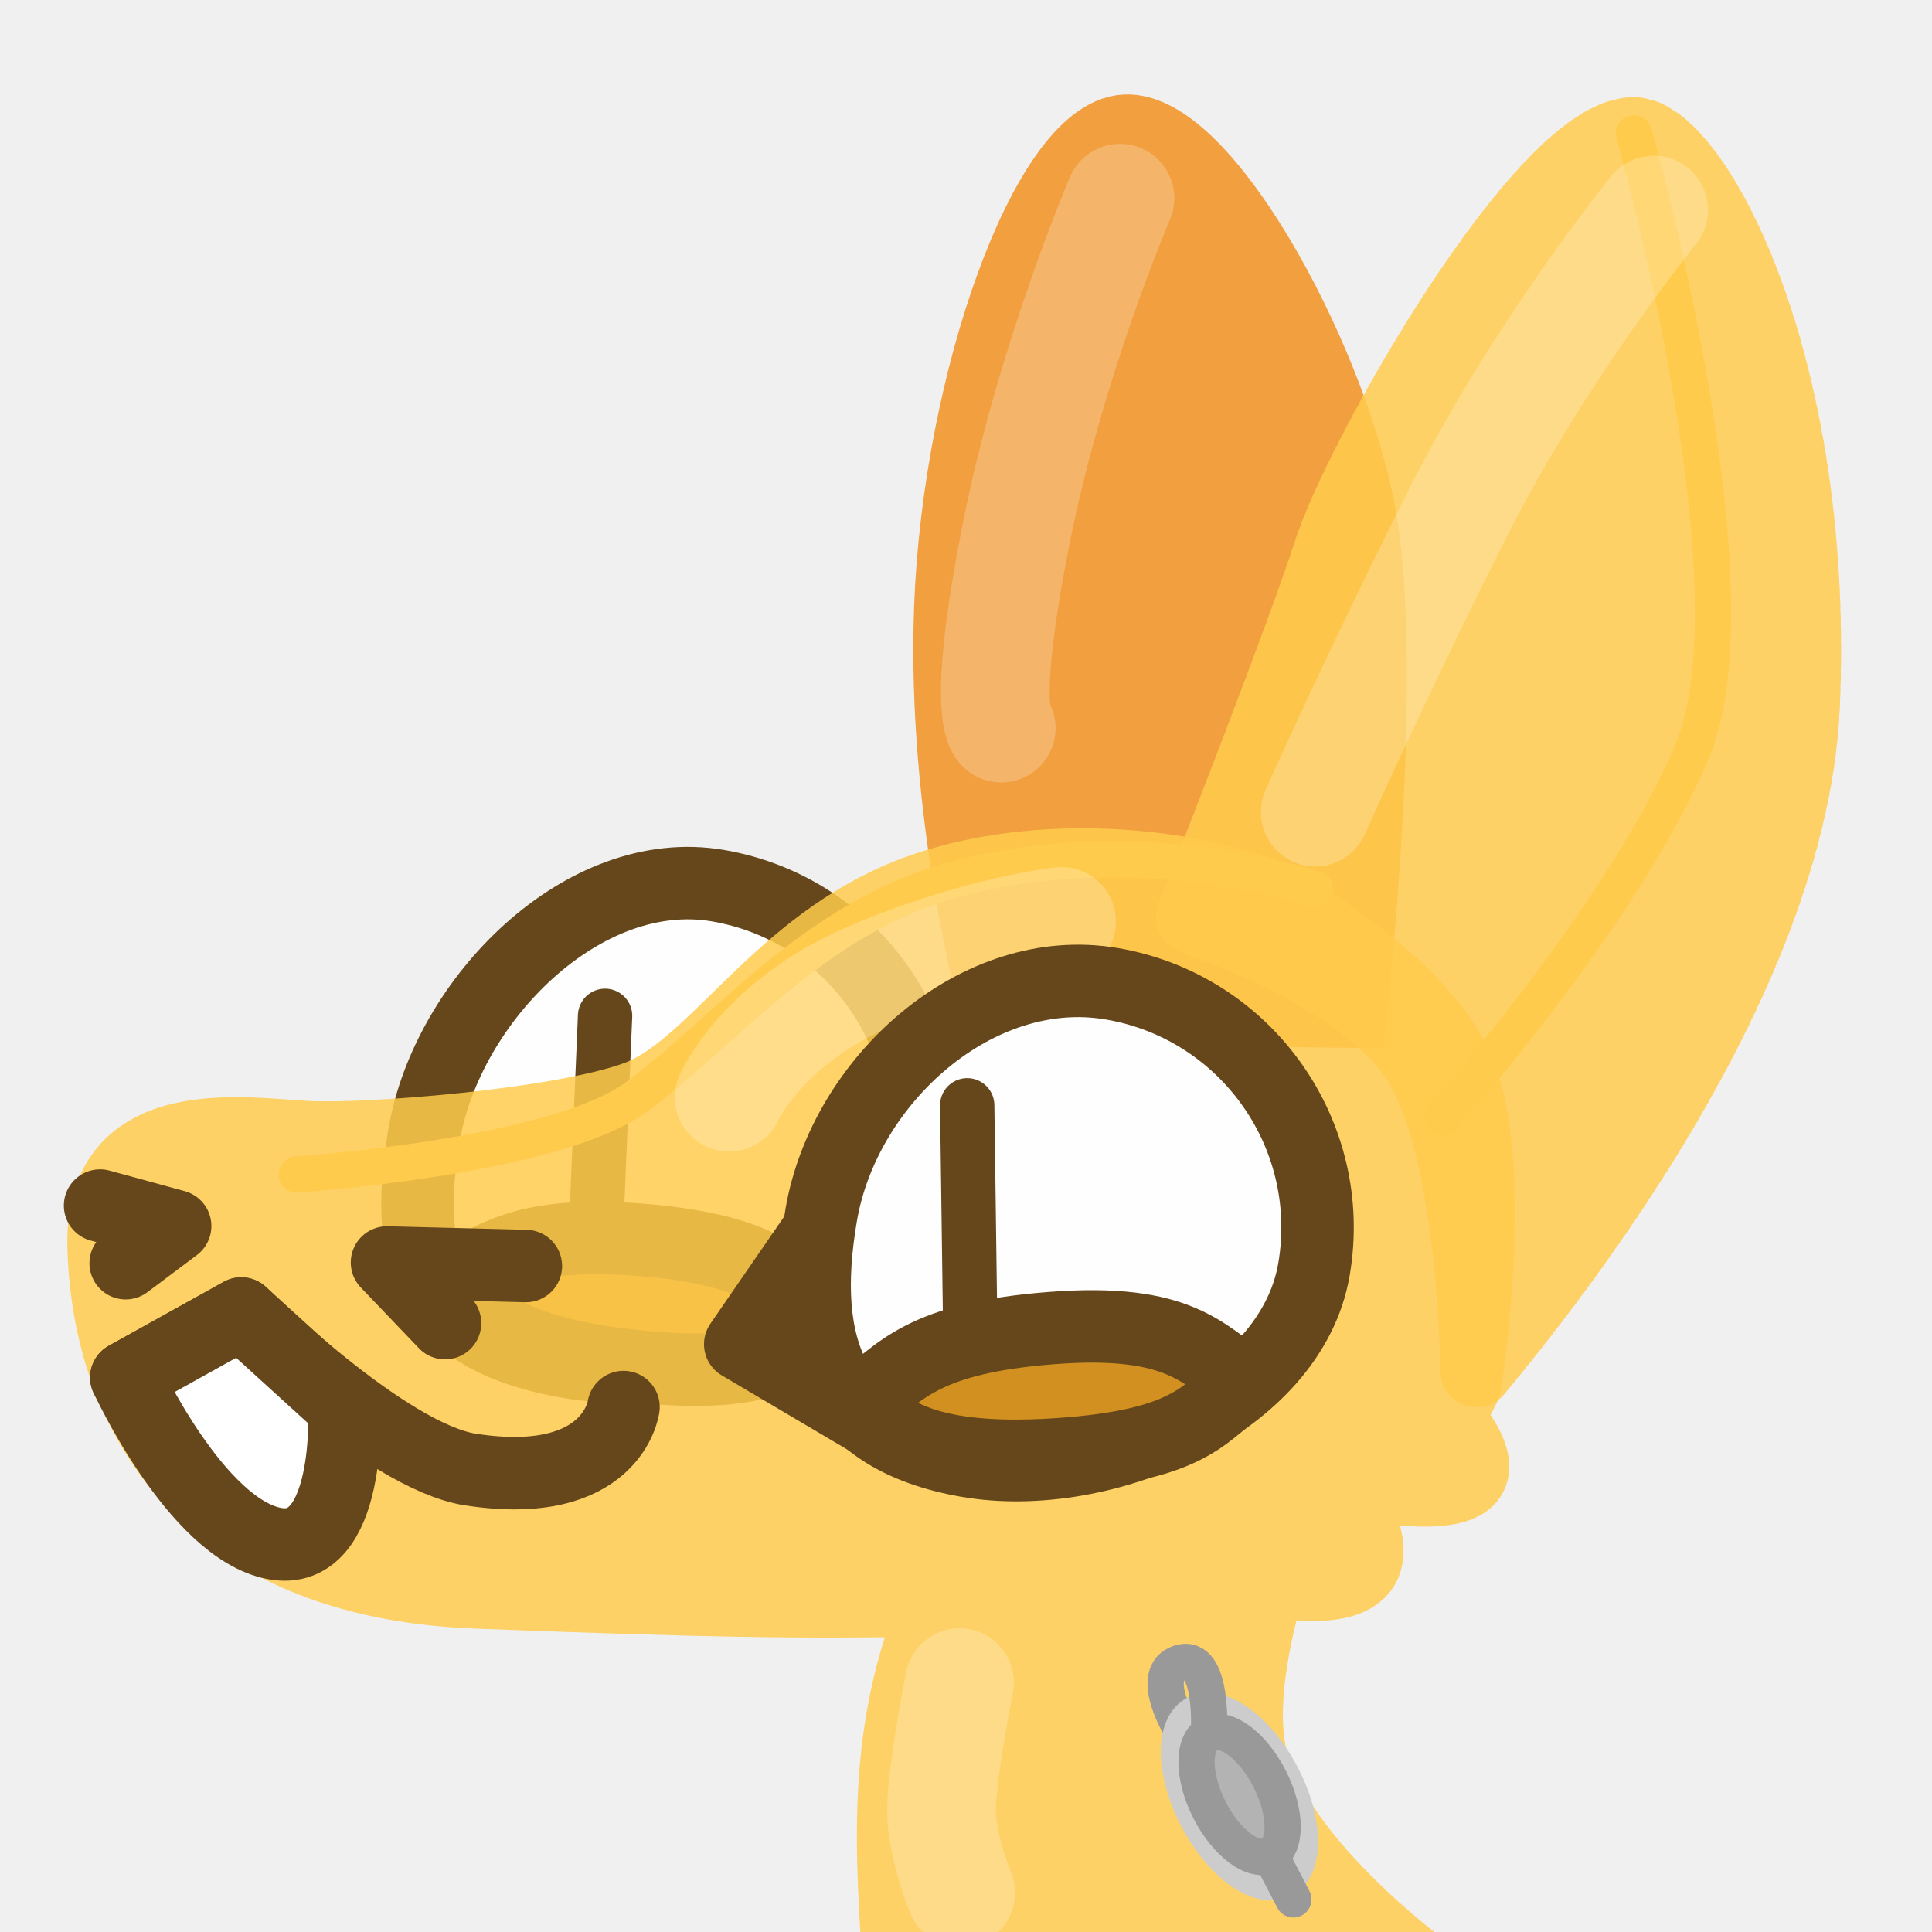
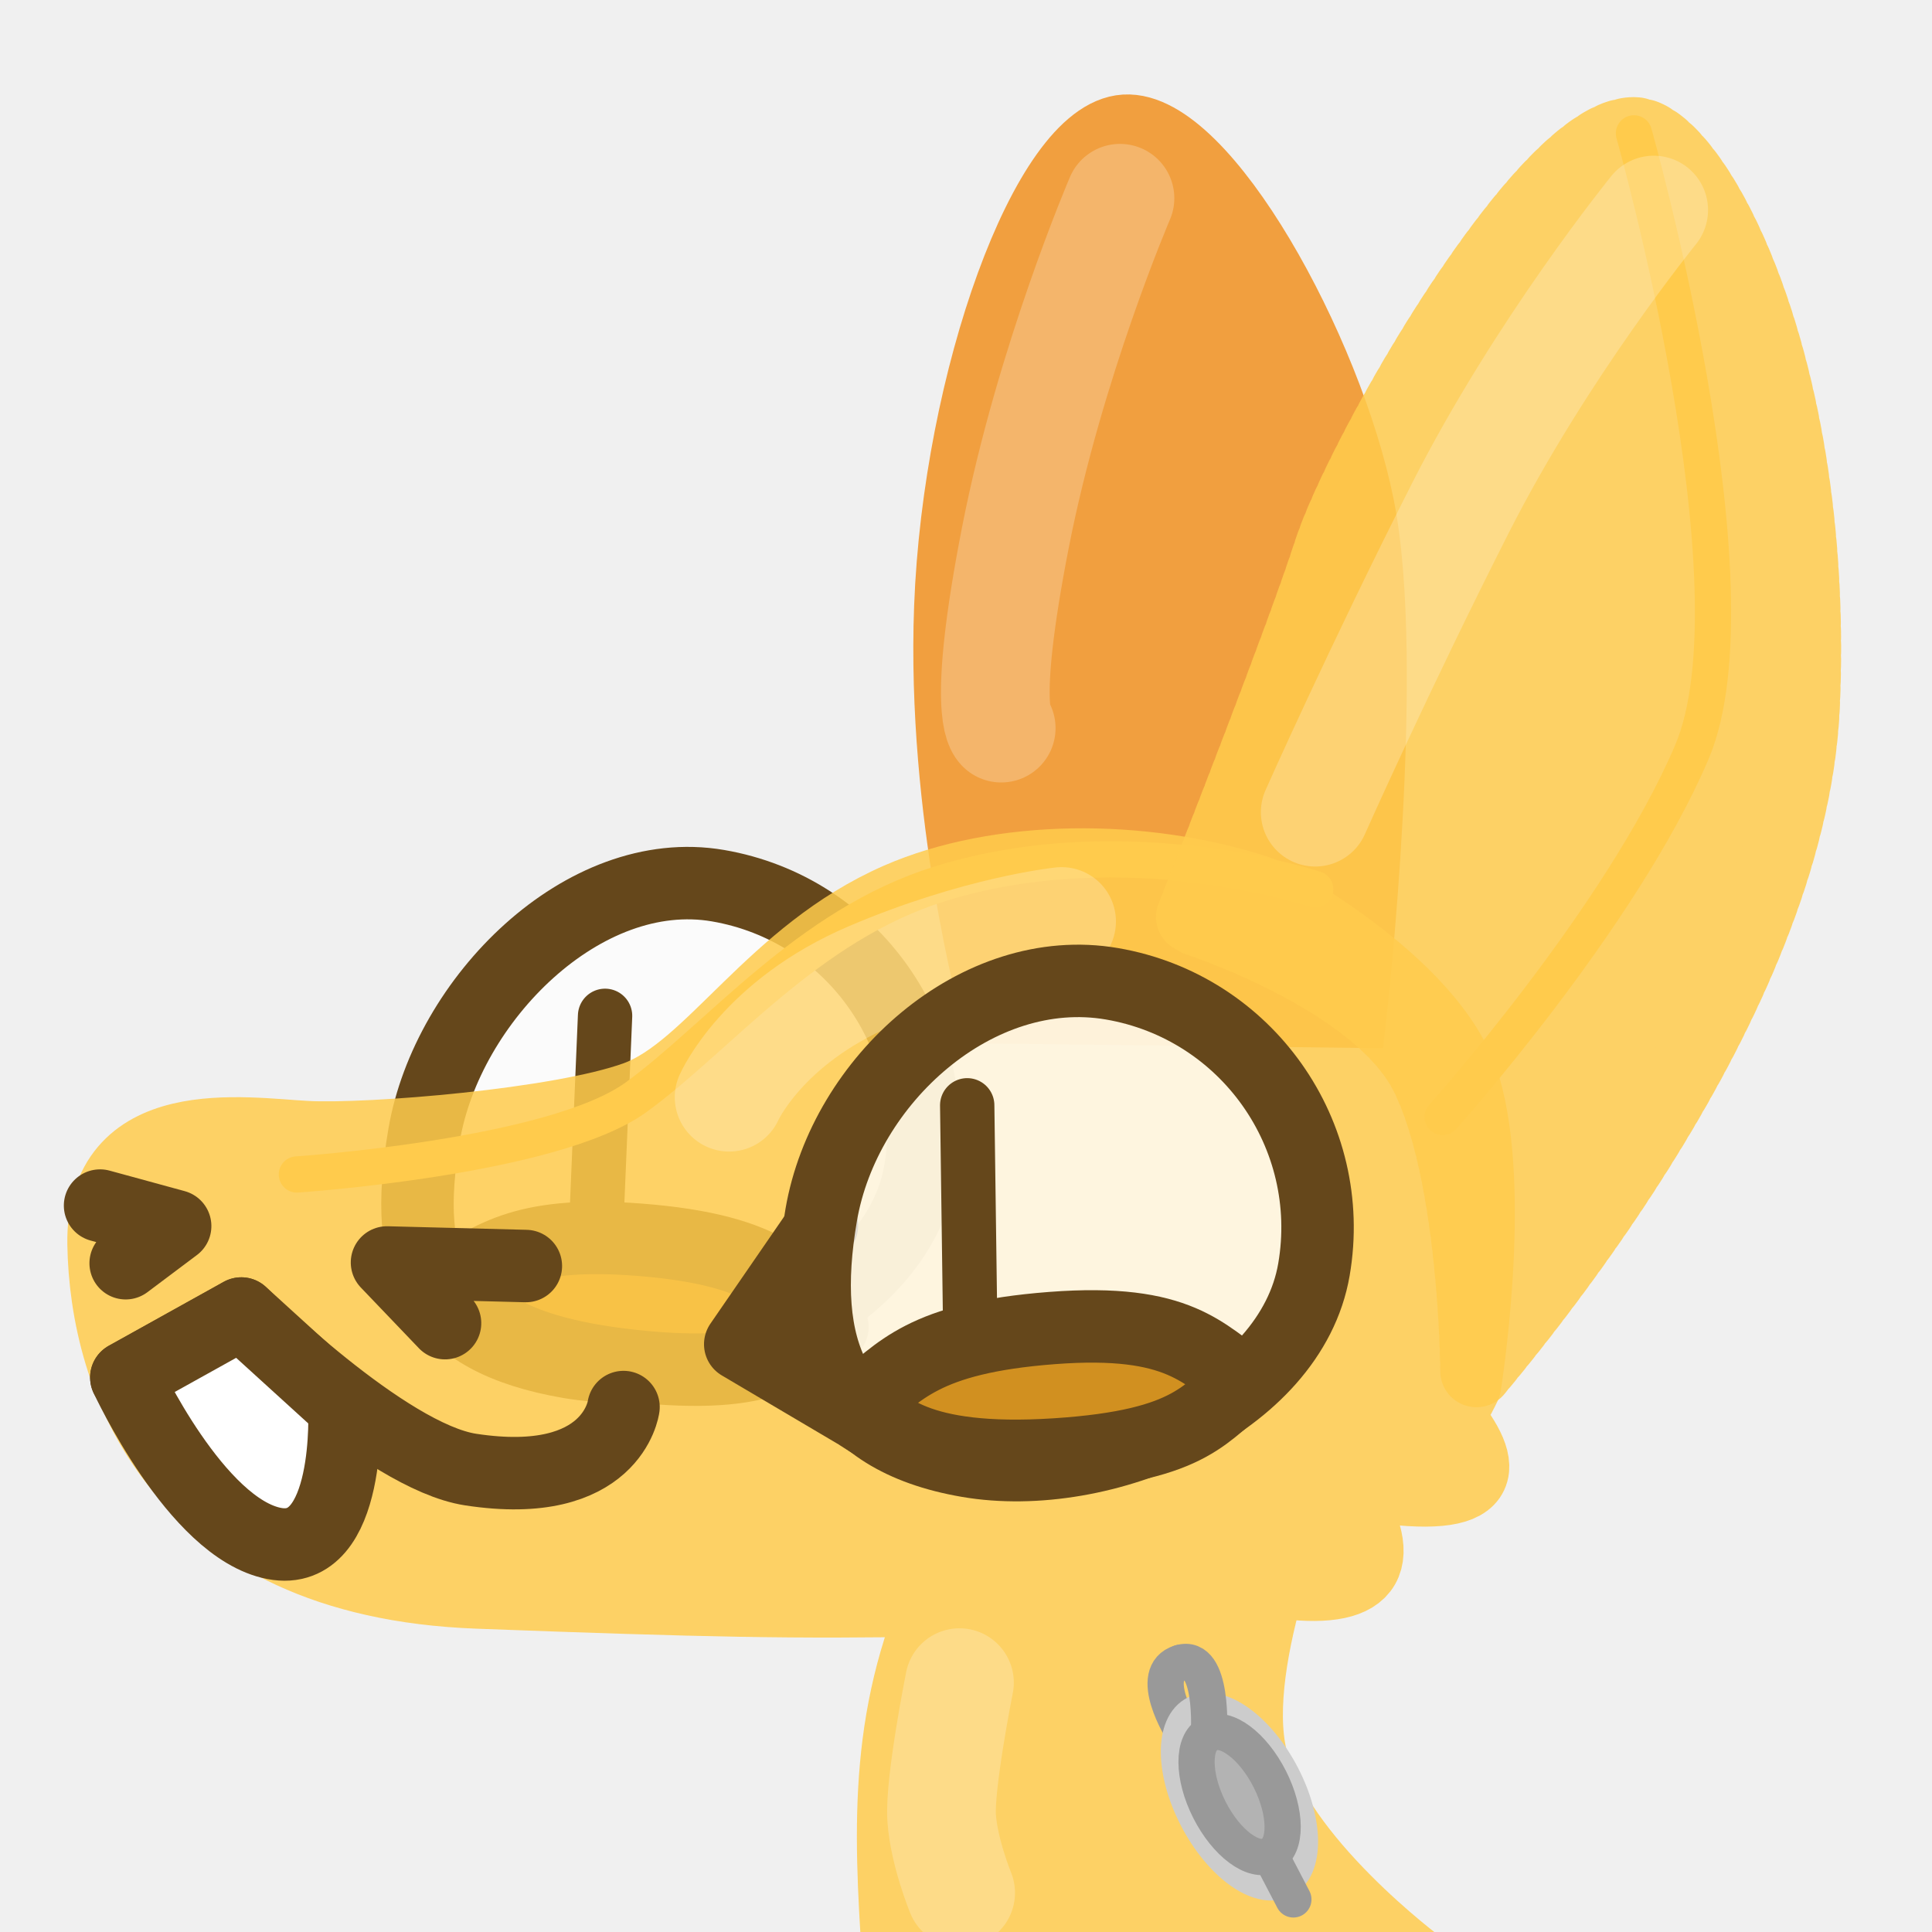
<svg xmlns="http://www.w3.org/2000/svg" version="1.1" id="svg824" width="1706.667" height="1706.667" viewBox="0 0 1706.667 1706.667">
  <defs id="defs828" />
  <g id="layer1" style="display:inline">
    <path style="display:none;opacity:0.85;fill:#123456;stroke:#123456;stroke-width:64;stroke-linecap:round;stroke-linejoin:round;-inkscape-stroke:none;paint-order:fill markers stroke;stop-color:#000000" d="m 1428.541,863 c 70.798,131.454 54.872,241.123 68.196,403.926 -29.438,-19.135 -55.932,-14.719 -79.483,13.247 91.022,54.7 58.514,175.917 81.69,267.15 l -99.353,6.624 c 66.759,58.919 81.773,128.186 90.522,198.706 l -494.507,2.208 c -24.38,-41.481 23.115,-208.563 66.236,-227.044 0,0 3.379,-20.015 -75.353,-9.455 23.62,-203.214 70.224,-481.238 178.601,-658.052 58.426,-0.328 187.205,2.375 263.451,2.69 z" id="path3091" />
    <g id="g12988" transform="rotate(9.746961,884.2754,1159.381)">
      <g id="g12997">
-         <path id="path1915-9" style="display:inline;fill:#fefefe;stroke:#65471b;stroke-width:64;stroke-linecap:round;stroke-linejoin:round;paint-order:fill markers stroke;stop-color:#000000" d="m 792.618,1048.728 c 10e-6,120.717 -155.86,218.577 -276.577,218.577 -120.717,0 -160.577,-55.86 -160.577,-176.577 0,-120.717 97.86,-260.577 218.577,-260.577 120.717,0 218.577,97.86 218.577,218.577 z" />
+         <path id="path1915-9" style="display:inline;fill:#fefefe;stroke:#65471b;stroke-width:64;stroke-linecap:round;stroke-linejoin:round;paint-order:fill markers stroke;stop-color:#000000;fill-opacity:0.798" d="m 792.618,1048.728 c 10e-6,120.717 -155.86,218.577 -276.577,218.577 -120.717,0 -160.577,-55.86 -160.577,-176.577 0,-120.717 97.86,-260.577 218.577,-260.577 120.717,0 218.577,97.86 218.577,218.577 z" />
        <path style="opacity:1;fill:#ffffff;fill-opacity:1;stroke:#65471b;stroke-width:48;stroke-linecap:round;stroke-linejoin:round;stroke-miterlimit:4;stroke-dasharray:none;stroke-dashoffset:0;stroke-opacity:1;paint-order:fill markers stroke;stop-color:#000000" d="M 495.187,960.35 516.391,1125.053" id="path2372" />
        <path id="path1280-3" style="display:inline;fill:#d19020;stroke:#65471b;stroke-width:64;stroke-linecap:round;stroke-linejoin:round;paint-order:fill markers stroke;stop-color:#000000" d="m 568.675,1149.288 c -114.252,8.785 -134.384,38.913 -169.967,67.139 22.44,18.935 49.056,52.5 173.344,44.533 124.288,-7.967 132.284,-39.412 167.576,-63.658 -37.127,-24.067 -56.701,-56.799 -170.953,-48.014 z" />
      </g>
      <path style="opacity:0.85;fill:#f19020;fill-opacity:1;stroke:#f19020;stroke-width:64;stroke-linecap:round;stroke-miterlimit:4;stroke-dasharray:none;stroke-dashoffset:0;stroke-opacity:1;paint-order:fill markers stroke;stop-color:#000000" d="m 834.171,894.549 c 0,0 -75.393,-160.403 -99.507,-341.537 -26.528,-199.265 14.089,-425.401 80.873,-441.019 66.784,-15.618 208.006,160.036 259.205,292.512 51.199,132.475 69.033,440.632 69.033,440.632 z" id="path1640" />
      <path style="display:inline;fill:none;stroke:#ffffff;stroke-width:96;stroke-linecap:round;stroke-linejoin:round;stroke-dasharray:none;stroke-opacity:0.227" d="m 884.445,643.205 c 0,0 -17.868,-12.844 12.495,-168.212 30.406,-155.59 92.414,-299.877 92.414,-299.877" id="path7-4" transform="rotate(-9.746961,884.2754,1159.381)" />
      <path id="path3340" style="display:inline;opacity:0.85;fill:#ffcb4c;fill-opacity:1;stroke:#ffcb4c;stroke-width:64;stroke-linecap:round;stroke-linejoin:round;stroke-miterlimit:4;stroke-dasharray:none;stroke-dashoffset:0;stroke-opacity:1;paint-order:fill markers stroke;stop-color:#000000" d="m 947.312,763.762 c -55.712,0.953 -109.635,10.97 -153.77,30.299 -111.109,48.662 -164.813,150.906 -231.721,175.256 -66.908,24.35 -235.032,38.031 -290.553,35.215 -55.521,-2.817 -181.727,-24.494 -179.777,94.57 1.949,119.064 63.129,297.589 330.227,307.627 202.983,7.629 281.032,9.137 406.156,6.912 -49.053,115.161 -40.937,218.596 -32.787,339.478 l 459.383,-15.705 c 0,0 -127.606,-94.233 -149.201,-184.539 -10.53,-44.034 1.375,-105.266 16.309,-156.529 81.074,13.046 106.881,-9.436 69.561,-72.5 6.1,-3.864 12.092,-7.782 17.885,-11.777 109.48,16.684 106.088,-15.004 68.566,-61.32 4.54,-5.87 8.592,-11.736 11.771,-17.568 1.559,-2.859 3.125,-6.187 4.691,-9.316 0,0 1.725,-10.682 3.873,-28.168 1.074,-8.743 2.255,-19.188 3.377,-30.848 1.122,-11.66 2.187,-24.536 3.029,-38.143 0.843,-13.607 1.463,-27.944 1.701,-42.527 0.238,-14.584 0.092,-29.413 -0.602,-44.004 -0.347,-7.295 -0.832,-14.533 -1.473,-21.648 -0.641,-7.115 -1.438,-14.11 -2.414,-20.924 -0.976,-6.814 -2.127,-13.446 -3.478,-19.838 -1.351,-6.392 -2.902,-12.541 -4.67,-18.389 -1.768,-5.848 -4.023,-11.635 -6.699,-17.346 -2.676,-5.711 -5.774,-11.347 -9.223,-16.891 -3.449,-5.543 -7.25,-10.995 -11.336,-16.34 -4.086,-5.345 -8.458,-10.584 -13.045,-15.701 -4.587,-5.117 -9.389,-10.111 -14.342,-14.969 -4.952,-4.858 -10.055,-9.578 -15.236,-14.146 -10.363,-9.137 -21.049,-17.666 -31.514,-25.463 -10.465,-7.797 -20.71,-14.861 -30.189,-21.074 -9.48,-6.213 -18.195,-11.573 -25.602,-15.959 -14.814,-8.771 -24.395,-13.646 -24.395,-13.646 -51.291,-16.922 -108.792,-25.031 -164.504,-24.078 z" transform="rotate(-9.746961,884.2754,1159.381)" />
      <path style="display:inline;opacity:1;fill:none;fill-opacity:1;stroke:#ffcb4c;stroke-width:32;stroke-linecap:round;stroke-linejoin:round;stroke-dasharray:none;stroke-dashoffset:0;stroke-opacity:1;paint-order:stroke fill markers" d="m 250.58,1144.559 c 0,0 220.578,-53.192 283.719,-117.908 63.141,-64.716 123.313,-175.571 232.751,-231.36 153.672,-78.338 327.451,-51.434 327.451,-51.434" id="path1" />
      <path style="display:inline;fill:none;stroke:#ffffff;stroke-width:96;stroke-linecap:round;stroke-linejoin:round;stroke-dasharray:none;stroke-opacity:0.227" d="m 644.068,969.248 c 0,0 29.198,-66.231 124.696,-106.946 95.498,-40.715 169.016,-48.301 169.016,-48.301" id="path8" transform="rotate(-9.746961,884.2754,1159.381)" />
      <path style="display:none;opacity:0.85;fill:#123456;stroke:#123456;stroke-width:64;stroke-linecap:round;stroke-linejoin:round;-inkscape-stroke:none;paint-order:fill markers stroke;stop-color:#000000" d="M 880.931,744.045 C 763.916,771.643 622.613,916.257 622.613,916.257 620.953,833.211 611.28,749.437 735.213,677.809 c -124.695,-7.457 -249.288,-15.117 -408.452,46.365 0,0 303.226,-263.622 490.142,-280.397 172.212,-15.455 264.942,37.533 264.942,37.533 -0.192,-45.683 -31.458,-88.259 -90.522,-128.055 0,0 295.852,97.145 333.385,194.291 37.533,97.145 28.702,167.796 28.702,167.796 l -243.752,34.923 c 0,0 -111.711,-33.819 -228.727,-6.221 z" id="path1637" />
      <g id="g13003">
        <path style="opacity:1;fill:none;fill-opacity:1;stroke:#65471b;stroke-width:64;stroke-linecap:round;stroke-linejoin:round;stroke-miterlimit:4;stroke-dasharray:none;stroke-dashoffset:0;stroke-opacity:1;paint-order:fill markers stroke;stop-color:#000000" d="m 83.898,1201.07 68.443,6.623 -37.533,39.741" id="path2163" />
        <path style="opacity:1;fill:none;fill-opacity:1;stroke:#65471b;stroke-width:64;stroke-linecap:round;stroke-linejoin:round;stroke-miterlimit:4;stroke-dasharray:none;stroke-dashoffset:0;stroke-opacity:1;paint-order:fill markers stroke;stop-color:#000000" d="m 401.828,1251.85 -59.612,-44.157 121.432,-17.663" id="path2198" />
        <path style="opacity:1;fill:none;fill-opacity:1;stroke:#65471b;stroke-width:64;stroke-linecap:round;stroke-linejoin:round;stroke-miterlimit:4;stroke-dasharray:none;stroke-dashoffset:0;stroke-opacity:1;paint-order:fill markers stroke;stop-color:#000000" d="m 132.471,1346.787 90.522,-72.859 c 0,0 146.778,102.944 222.993,101.561 126.887,-2.302 123.767,-77.291 123.767,-77.291" id="path2200" />
        <path style="opacity:1;fill:#ffffff;fill-opacity:1;stroke:#65471b;stroke-width:64;stroke-linecap:round;stroke-linejoin:round;stroke-miterlimit:4;stroke-dasharray:none;stroke-dashoffset:0;stroke-opacity:1;paint-order:fill markers stroke;stop-color:#000000" d="M 285.937,1469.204 C 215.824,1467.754 132.471,1346.787 132.471,1346.787 l 90.522,-72.859 103.769,66.235 c 0,0 29.289,130.489 -40.824,129.04 z" id="path2202" />
      </g>
      <g id="g12993">
-         <path style="opacity:1;fill:#65471b;fill-opacity:1;stroke:#65471b;stroke-width:64;stroke-linecap:round;stroke-linejoin:round;stroke-miterlimit:4;stroke-dasharray:none;stroke-dashoffset:0;stroke-opacity:1;paint-order:fill markers stroke;stop-color:#000000" d="m 661.976,1226.049 53.367,-115.501 86.531,168.711 z" id="path7852" />
-         <path id="path1915" style="opacity:1;fill:#fefefe;stroke:#65471b;stroke-width:64;stroke-linecap:round;stroke-linejoin:round;paint-order:fill markers stroke;stop-color:#000000" d="m 1150.289,1075.222 c 0,120.717 -151.86,218.577 -272.577,218.577 -120.717,0 -164.577,-71.86 -164.577,-192.577 -2e-5,-120.717 97.86,-244.577 218.577,-244.577 120.717,-2e-5 218.577,97.86 218.577,218.577 z" />
+         <path style="opacity:1;fill:#65471b;fill-opacity:1;stroke:#65471b;stroke-width:64;stroke-linecap:round;stroke-linejoin:round;stroke-miterlimit:4;stroke-dasharray:none;stroke-dashoffset:0;stroke-opacity:1;paint-order:fill markers stroke;stop-color:#000000" d="m 661.976,1226.049 53.367,-115.501 c -20.396,74.915 -10.543,138.356 86.531,168.711 z" id="path7852" />
+         <path id="path1915" style="display:inline;opacity:1;fill:#fefefe;stroke:#65471b;stroke-width:64;stroke-linecap:round;stroke-linejoin:round;paint-order:fill markers stroke;stop-color:#000000;fill-opacity:0.798" d="m 1150.289,1075.222 c 0,120.717 -151.86,218.577 -272.577,218.577 -120.717,0 -164.577,-71.86 -164.577,-192.577 -2e-5,-120.717 97.86,-244.577 218.577,-244.577 120.717,-2e-5 218.577,97.86 218.577,218.577 z" />
        <path style="opacity:1;fill:#ffffff;fill-opacity:1;stroke:#65471b;stroke-width:48;stroke-linecap:round;stroke-linejoin:round;stroke-miterlimit:4;stroke-dasharray:none;stroke-dashoffset:0;stroke-opacity:1;paint-order:fill markers stroke;stop-color:#000000" d="m 823.852,984.089 34.676,186.682" id="path2350" />
        <g id="g1475" style="display:inline" transform="rotate(-2.511183,988.0809,1107.806)">
          <path id="path1280" style="opacity:1;fill:#d19020;stroke:#65471b;stroke-width:64;stroke-linecap:round;stroke-linejoin:round;paint-order:fill markers stroke;stop-color:#000000" d="m 928.29,1162.815 c -112.236,23.105 -128.413,55.529 -160.157,88.013 24.647,15.958 55.277,45.904 177.572,22.346 122.295,-23.558 126.267,-55.759 158.224,-84.258 -39.862,-19.199 -63.404,-49.205 -175.639,-26.1 z" />
        </g>
      </g>
      <path id="path13483" style="display:inline;opacity:0.85;fill:#ffcb4c;stroke:#ffcb4c;stroke-width:64;stroke-linecap:round;stroke-linejoin:round;stroke-miterlimit:4;stroke-dasharray:6.4, 6.4;stroke-dashoffset:0;stroke-opacity:1;paint-order:fill markers stroke;stop-color:#000000" d="m 1258.956,38.183 c -78.399,13.079 -189.645,320.445 -202.472,409.824 -11.421,79.578 -53.232,282.096 -65.136,339.497 0,0 10.652,1.448 27.528,4.855 8.438,1.703 18.431,3.896 29.428,6.643 10.996,2.747 22.995,6.046 35.443,9.964 12.448,3.918 25.347,8.453 38.14,13.67 6.397,2.608 12.767,5.386 19.043,8.343 6.276,2.957 12.455,6.091 18.471,9.413 6.016,3.322 11.867,6.83 17.485,10.532 5.618,3.702 11.002,7.599 16.084,11.698 5.082,4.099 9.861,8.401 14.268,12.912 4.407,4.512 8.441,9.234 12.036,14.174 3.594,4.94 7.082,10.238 10.462,15.828 3.38,5.591 6.651,11.474 9.815,17.588 3.164,6.113 6.22,12.455 9.167,18.963 2.947,6.508 5.786,13.182 8.515,19.957 5.458,13.549 10.477,27.505 15.053,41.354 4.576,13.849 8.71,27.591 12.393,40.717 3.683,13.126 6.917,25.635 9.696,37.015 2.779,11.379 5.101,21.629 6.965,30.239 3.728,17.219 5.614,27.874 5.614,27.874 76.201,-131.87 213.467,-405.661 185.463,-627.421 C 1454.077,208.204 1309.796,29.702 1258.956,38.183 Z" />
      <path style="opacity:1;fill:none;fill-opacity:1;stroke:#ffcb4c;stroke-width:32;stroke-linecap:round;stroke-linejoin:round;stroke-dasharray:none;stroke-dashoffset:0;stroke-opacity:1;paint-order:stroke fill markers" d="m 1258.956,38.183 c 0,0 179.641,375.313 142.948,530.155 -36.692,154.841 -162.354,354.786 -162.354,354.786" id="path2" />
      <g id="g6" transform="rotate(3.721076,1102.541,1765.644)">
        <path style="display:inline;opacity:1;fill:none;fill-opacity:1;stroke:#999999;stroke-width:32;stroke-linecap:round;stroke-linejoin:round;stroke-opacity:1" d="m 1071.346,1438.961 c -26.979,15.767 15.83,57.837 15.83,57.837" id="path5" />
        <ellipse style="display:inline;opacity:1;fill:#cccccc;fill-opacity:1;stroke:#cccccc;stroke-width:32.003;stroke-linecap:round;stroke-linejoin:round" id="ellipse3" cx="-138.092" cy="1920.983" transform="matrix(0.7688638,-0.6394126,0.6538395,0.7566333,0,0)" rx="41.675" ry="82.793" />
        <ellipse style="opacity:1;fill:#b3b3b3;fill-opacity:1;stroke:#999999;stroke-width:32;stroke-linecap:round;stroke-linejoin:round" id="path3" cx="-118.808" cy="1917.874" transform="rotate(-40.28704)" rx="29.912" ry="60.048" />
        <path style="opacity:1;fill:#cccccc;fill-opacity:1;stroke:#999999;stroke-width:32;stroke-linecap:round;stroke-linejoin:round;stroke-opacity:1" d="m 1188.331,1585.612 28.967,33.306" id="path4" />
        <path style="opacity:1;fill:none;fill-opacity:1;stroke:#999999;stroke-width:32;stroke-linecap:round;stroke-linejoin:round;stroke-opacity:1" d="m 1110.674,1494 c 0,0 -12.349,-70.806 -39.328,-55.039" id="path6" />
      </g>
      <path style="fill:none;stroke:#ffffff;stroke-width:96;stroke-linecap:round;stroke-linejoin:round;stroke-dasharray:none;stroke-opacity:0.227" d="m 903.459,1487.884 c 0,0 -2.48,90.894 4.738,120.52 7.218,29.626 27.729,62.29 27.729,62.29" id="path9" />
    </g>
    <path style="fill:none;stroke:#ffffff;stroke-width:96;stroke-linecap:round;stroke-linejoin:round;stroke-dasharray:none;stroke-opacity:0.227" d="m 1161.813,717.445 c 0,0 56.642,-127.455 128.259,-268.636 71.72,-141.383 170.757,-263.265 170.757,-263.265" id="path7" />
  </g>
</svg>
